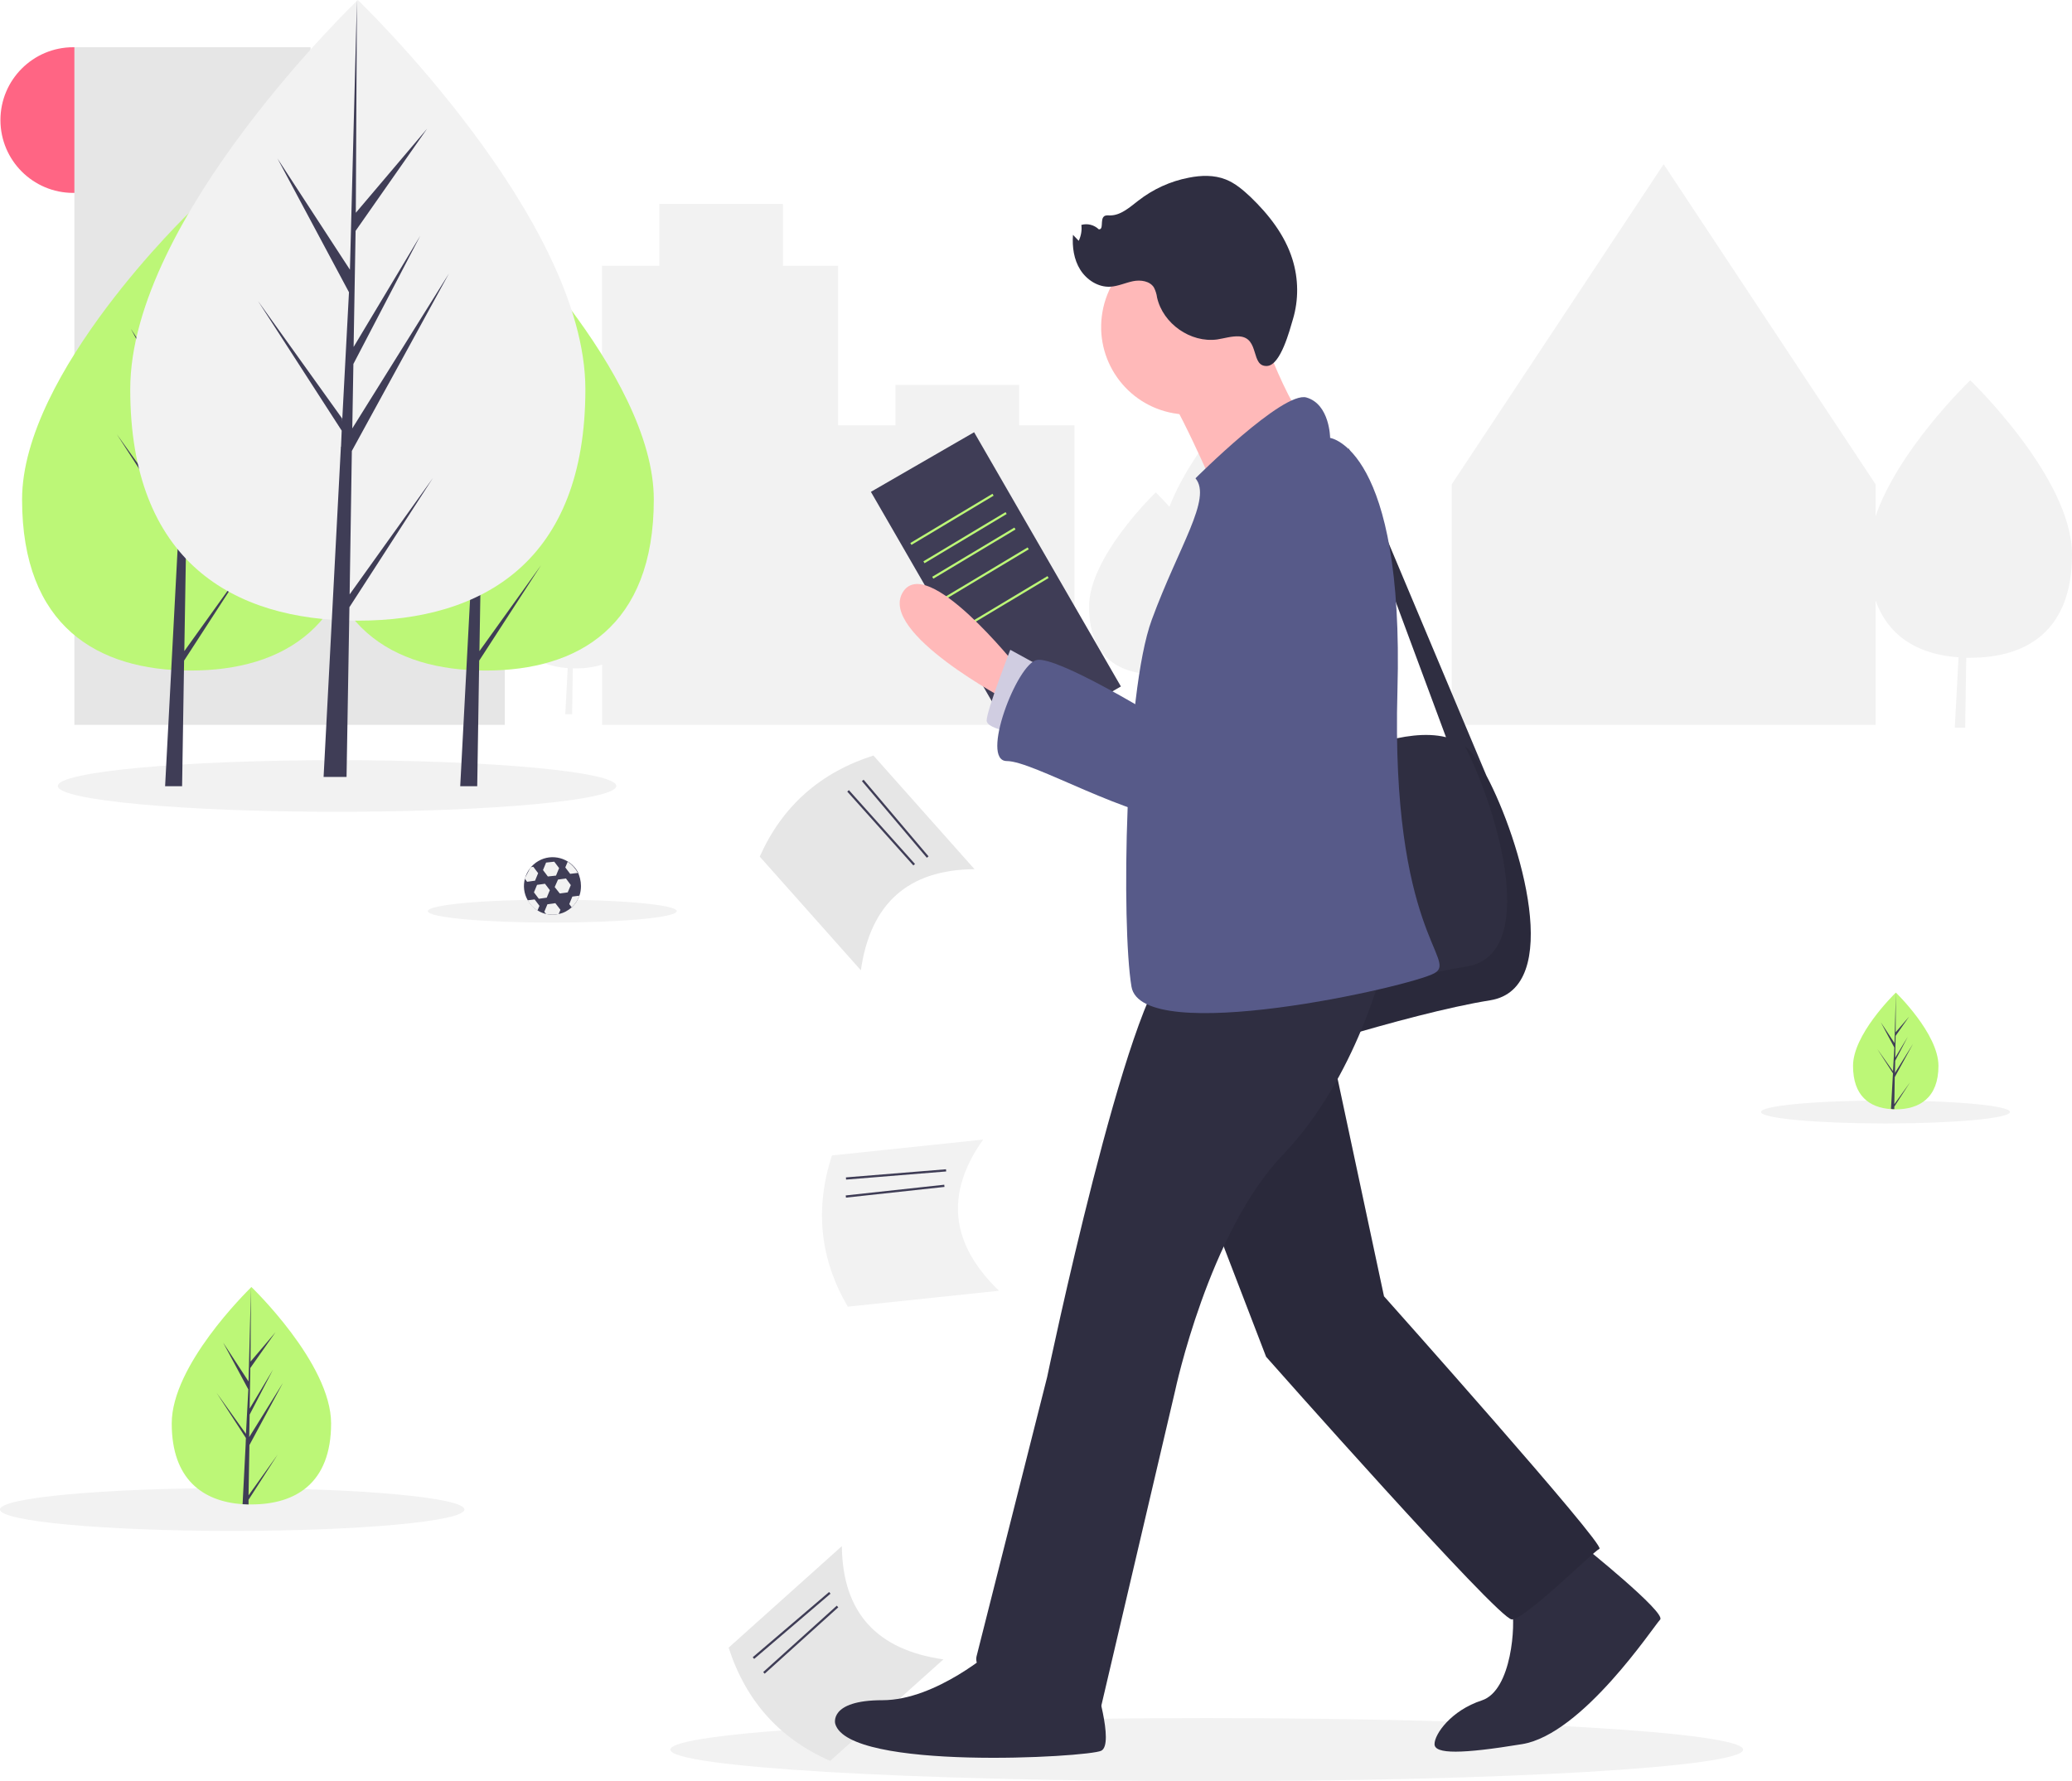
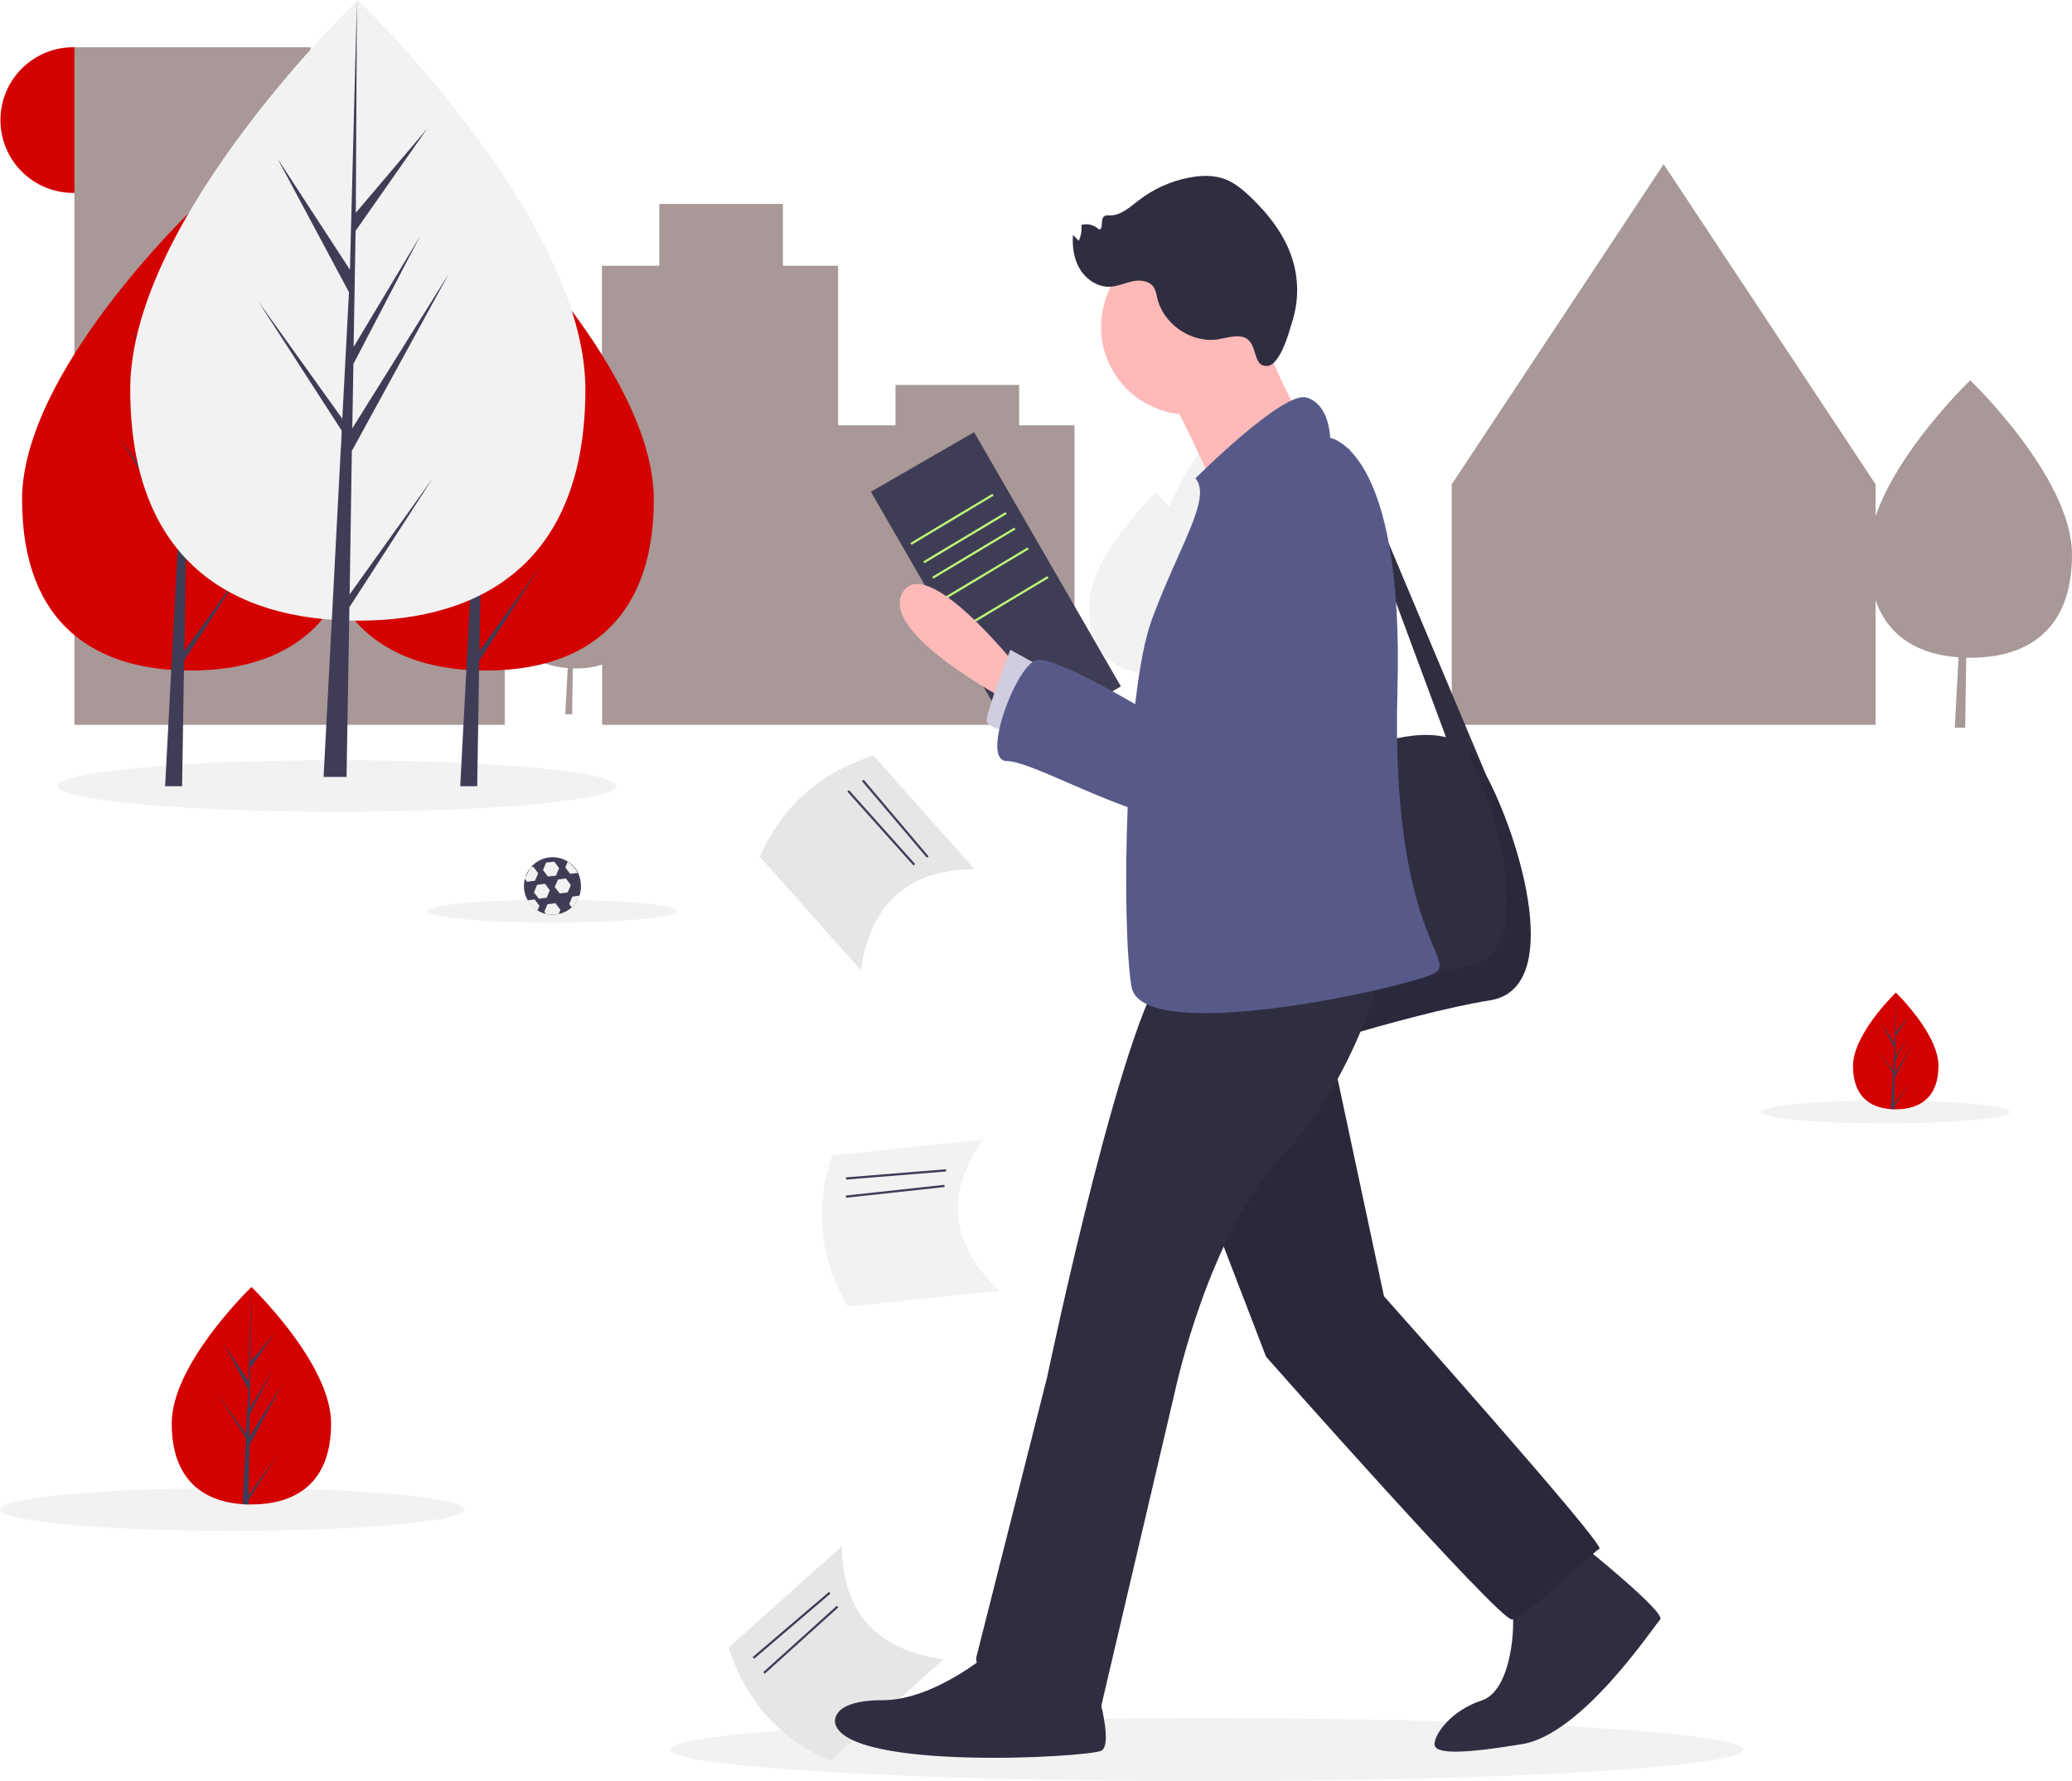
<svg xmlns="http://www.w3.org/2000/svg" version="1.1" id="a07b0c17-3700-4c07-9cd3-d5e614437a2a" x="0px" y="0px" viewBox="0 0 938.7 806.9" style="enable-background:new 0 0 938.7 806.9;" xml:space="preserve">
  <style type="text/css">
- 	.st0{fill:#FF6584;}
- 	.st1{fill:#E6E6E6;}
+ 	.st0{fill:#D40101;}
+ 	.st1{fill:#A89898;}
	.st2{fill:#F2F2F2;}
- 	.st3{fill:#BCF777;}
- 	.st4{fill:#3F3D56;}
- 	.st5{fill:#2F2E41;}
- 	.st6{fill:#FFB9B9;}
- 	.st7{fill:#D0CDE1;}
- 	.st8{opacity:0.1;enable-background:new    ;}
- 	.st9{fill:#575A89;}
+ 	.st3{fill:#3F3D56;}
+ 	.st4{fill:#E6E6E6;}
+ 	.st5{fill:#BCF777;}
+ 	.st6{fill:#2F2E41;}
+ 	.st7{fill:#FFB9B9;}
+ 	.st8{fill:#D0CDE1;}
+ 	.st9{opacity:0.1;enable-background:new    ;}
+ 	.st10{fill:#575A89;}
</style>
  <circle class="st0" cx="33.2" cy="54.4" r="33" />
  <polygon class="st1" points="200.7,204.4 200.7,191.4 150.7,191.4 150.7,204.4 140.7,204.4 140.7,21.4 33.7,21.4 33.7,328.4   121.7,328.4 140.7,328.4 228.7,328.4 228.7,204.4 " />
-   <path class="st2" d="M571.6,171c0,0-0.1,0.1-0.2,0.2l0-0.2l0,0.2c-2.5,2.5-30.7,30.2-41.6,58.4c-3.6-4-6.2-6.5-6.2-6.5s0,0-0.1,0.1  l0-0.1l0,0.1c-2.1,2-30.1,29.7-30.1,51.6c0,21.2,11.7,29.5,26.8,30.6l-1.1,20.9h3.1l0.3-20.8c0.4,0,0.8,0,1.2,0  c11.1,0,20.8-3.5,26.1-12.6c5.3,2.1,10.9,3.3,16.6,3.7l-1.7,31.9h4.7l0.5-31.7c0.6,0,1.2,0,1.8,0c25.5,0,46.1-12.1,46.1-46.8  S571.6,171,571.6,171z" />
-   <path class="st2" d="M461.7,192.7v-18.3h-56v18.3h-26v-72.3h-25v-28h-56v28h-26v113.5c-3.8-4.7-7.8-9.2-12.1-13.5c0,0,0,0-0.1,0.1  l0-0.1l0,0.1c-2.1,2-30.1,29.7-30.1,51.6c0,21.2,11.7,29.5,26.8,30.6l-1.1,20.9h3.1l0.3-20.8c0.4,0,0.8,0,1.2,0  c4.1,0.1,8.2-0.5,12.1-1.7v27.3h214V192.7H461.7z" />
-   <path class="st2" d="M892.6,172.3c0,0-0.1,0.1-0.2,0.2l0-0.2l0,0.2c-2.6,2.5-32.7,32.2-42.7,61.4v-14.5l-96-145l-96,145v109h192  v-56.4c6.1,17.2,20.4,24.6,37.6,25.8l-1.7,31.9h4.7l0.5-31.7c0.6,0,1.2,0,1.8,0c25.5,0,46.1-12.1,46.1-46.8S892.6,172.3,892.6,172.3  z" />
+   <path class="st2" d="M571.6,171c0,0-0.1,0.1-0.2,0.2V171v0.2c-2.5,2.5-30.7,30.2-41.6,58.4c-3.6-4-6.2-6.5-6.2-6.5s0,0-0.1,0.1v-0.1  v0.1c-2.1,2-30.1,29.7-30.1,51.6c0,21.2,11.7,29.5,26.8,30.6l-1.1,20.9h3.1l0.3-20.8c0.4,0,0.8,0,1.2,0c11.1,0,20.8-3.5,26.1-12.6  c5.3,2.1,10.9,3.3,16.6,3.7l-1.7,31.9h4.7l0.5-31.7c0.6,0,1.2,0,1.8,0c25.5,0,46.1-12.1,46.1-46.8S571.6,171,571.6,171z" />
+   <path class="st1" d="M461.7,192.7v-18.3h-56v18.3h-26v-72.3h-25v-28h-56v28h-26v113.5c-3.8-4.7-7.8-9.2-12.1-13.5c0,0,0,0-0.1,0.1  v-0.1v0.1c-2.1,2-30.1,29.7-30.1,51.6c0,21.2,11.7,29.5,26.8,30.6l-1.1,20.9h3.1l0.3-20.8c0.4,0,0.8,0,1.2,0  c4.1,0.1,8.2-0.5,12.1-1.7v27.3h214V192.7H461.7z" />
+   <path class="st1" d="M892.6,172.3c0,0-0.1,0.1-0.2,0.2v-0.2v0.2c-2.6,2.5-32.7,32.2-42.7,61.4v-14.5l-96-145l-96,145v109h192V272  c6.1,17.2,20.4,24.6,37.6,25.8l-1.7,31.9h4.7l0.5-31.7c0.6,0,1.2,0,1.8,0c25.5,0,46.1-12.1,46.1-46.8S892.6,172.3,892.6,172.3z" />
  <ellipse class="st2" cx="152.7" cy="356.1" rx="126.5" ry="11.7" />
  <ellipse class="st2" cx="854.2" cy="503.8" rx="56.4" ry="5.2" />
  <ellipse class="st2" cx="250.2" cy="412.8" rx="56.4" ry="5.2" />
-   <path class="st3" d="M878.2,482.9c0,14.6-8.7,19.7-19.4,19.7c-0.2,0-0.5,0-0.7,0c-0.5,0-1,0-1.5-0.1c-9.7-0.7-17.1-6-17.1-19.6  c0-14,17.9-31.7,19.3-33.1l0,0c0.1-0.1,0.1-0.1,0.1-0.1S878.2,468.3,878.2,482.9z" />
-   <path class="st4" d="M858.2,500.3l7.1-9.9l-7.1,11l0,1.1c-0.5,0-1,0-1.5-0.1l0.8-14.6l0-0.1l0,0l0.1-1.4l-7.1-11l7.1,10l0,0.3  l0.6-11l-6.1-11.4l6.2,9.4l0.6-22.9l0-0.1v0.1l-0.1,18l6.1-7.1l-6.1,8.7l-0.2,9.9l5.7-9.5l-5.7,10.9l-0.1,5.5l8.2-13.2l-8.3,15.1  L858.2,500.3z" />
+   <path class="st0" d="M878.2,482.9c0,14.6-8.7,19.7-19.4,19.7c-0.2,0-0.5,0-0.7,0c-0.5,0-1,0-1.5-0.1c-9.7-0.7-17.1-6-17.1-19.6  c0-14,17.9-31.7,19.3-33.1l0,0c0.1-0.1,0.1-0.1,0.1-0.1S878.2,468.3,878.2,482.9z" />
+   <path class="st3" d="M858.2,500.3l7.1-9.9l-7.1,11v1.1c-0.5,0-1,0-1.5-0.1l0.8-14.6v-0.1l0,0l0.1-1.4l-7.1-11l7.1,10v0.3l0.6-11  l-6.1-11.4l6.2,9.4l0.6-22.9v-0.1v0.1l-0.1,18l6.1-7.1l-6.1,8.7l-0.2,9.9l5.7-9.5l-5.7,10.9l-0.1,5.5l8.2-13.2l-8.3,15.1  L858.2,500.3z" />
  <ellipse class="st2" cx="105.2" cy="683.9" rx="105.2" ry="9.7" />
-   <path class="st3" d="M150,644.9c0,27.2-16.2,36.7-36.1,36.7c-0.5,0-0.9,0-1.4,0c-0.9,0-1.8-0.1-2.7-0.1c-18-1.3-32-11.3-32-36.6  c0-26.2,33.5-59.2,36-61.7l0,0c0.1-0.1,0.1-0.1,0.1-0.1S150,617.7,150,644.9z" />
-   <path class="st4" d="M112.6,677.5l13.2-18.5l-13.2,20.5l0,2.1c-0.9,0-1.8-0.1-2.7-0.1l1.4-27.2l0-0.2l0,0l0.1-2.6l-13.3-20.5  l13.3,18.6l0,0.5l1.1-20.6l-11.4-21.2l11.5,17.6l1.1-42.6l0-0.1v0.1l-0.2,33.6l11.3-13.3l-11.4,16.2l-0.3,18.4l10.6-17.7l-10.6,20.4  l-0.2,10.2l15.3-24.6L113,654.7L112.6,677.5z" />
-   <path class="st3" d="M296.2,226.3c0,57.4-34.1,77.5-76.2,77.5s-76.2-20.1-76.2-77.5S220,95.8,220,95.8S296.2,168.9,296.2,226.3z" />
-   <polygon class="st4" points="217.2,295 218,247 250.5,187.5 218.1,239.4 218.5,217.8 240.9,174.8 218.6,212.1 218.6,212.1   219.2,173.2 243.2,139 219.3,167.1 219.7,95.8 217.2,190.2 217.4,186.3 193,149 217,193.8 214.8,237.2 214.7,236 186.6,196.7   214.6,240.1 214.3,245.5 214.3,245.6 214.3,246.1 208.5,356.2 216.2,356.2 217.1,299.3 245.1,256.1 " />
-   <path class="st3" d="M162.5,226.3c0,57.4-34.1,77.5-76.2,77.5S10,283.8,10,226.3S86.3,95.8,86.3,95.8S162.5,168.9,162.5,226.3z" />
-   <polygon class="st4" points="83.5,295 84.3,247 116.8,187.5 84.4,239.4 84.8,217.8 107.2,174.8 84.8,212.1 84.8,212.1 85.5,173.2   109.5,139 85.6,167.1 86,95.8 83.5,190.2 83.7,186.3 59.3,149 83.3,193.8 81,237.2 81,236 52.9,196.7 80.9,240.1 80.6,245.5   80.5,245.6 80.6,246.1 74.8,356.2 82.5,356.2 83.4,299.3 111.4,256.1 " />
+   <path class="st0" d="M150,644.9c0,27.2-16.2,36.7-36.1,36.7c-0.5,0-0.9,0-1.4,0c-0.9,0-1.8-0.1-2.7-0.1c-18-1.3-32-11.3-32-36.6  c0-26.2,33.5-59.2,36-61.7l0,0c0.1-0.1,0.1-0.1,0.1-0.1S150,617.7,150,644.9z" />
+   <path class="st3" d="M112.6,677.5l13.2-18.5l-13.2,20.5v2.1c-0.9,0-1.8-0.1-2.7-0.1l1.4-27.2v-0.2l0,0l0.1-2.6L98.1,631l13.3,18.6  v0.5l1.1-20.6l-11.4-21.2l11.5,17.6l1.1-42.6v-0.1v0.1l-0.2,33.6l11.3-13.3l-11.4,16.2l-0.3,18.4l10.6-17.7l-10.6,20.4l-0.2,10.2  l15.3-24.6L113,654.7L112.6,677.5z" />
+   <path class="st0" d="M296.2,226.3c0,57.4-34.1,77.5-76.2,77.5s-76.2-20.1-76.2-77.5S220,95.8,220,95.8S296.2,168.9,296.2,226.3z" />
+   <polygon class="st3" points="217.2,295 218,247 250.5,187.5 218.1,239.4 218.5,217.8 240.9,174.8 218.6,212.1 218.6,212.1   219.2,173.2 243.2,139 219.3,167.1 219.7,95.8 217.2,190.2 217.4,186.3 193,149 217,193.8 214.8,237.2 214.7,236 186.6,196.7   214.6,240.1 214.3,245.5 214.3,245.6 214.3,246.1 208.5,356.2 216.2,356.2 217.1,299.3 245.1,256.1 " />
+   <path class="st0" d="M162.5,226.3c0,57.4-34.1,77.5-76.2,77.5S10,283.8,10,226.3S86.3,95.8,86.3,95.8S162.5,168.9,162.5,226.3z" />
+   <polygon class="st3" points="83.5,295 84.3,247 116.8,187.5 84.4,239.4 84.8,217.8 107.2,174.8 84.8,212.1 84.8,212.1 85.5,173.2   109.5,139 85.6,167.1 86,95.8 83.5,190.2 83.7,186.3 59.3,149 83.3,193.8 81,237.2 81,236 52.9,196.7 80.9,240.1 80.6,245.5   80.5,245.6 80.6,246.1 74.8,356.2 82.5,356.2 83.4,299.3 111.4,256.1 " />
  <path class="st2" d="M265.2,176.4c0,77.7-46.2,104.8-103.1,104.8S59,254.1,59,176.4S162.1,0,162.1,0S265.2,98.8,265.2,176.4z" />
-   <polygon class="st4" points="158.4,269.3 159.4,204.3 203.4,123.9 159.6,194.1 160.1,164.9 190.4,106.8 160.2,157.2 160.2,157.2   161.1,104.6 193.5,58.3 161.2,96.4 161.7,0 158.4,127.6 158.6,122.3 125.7,71.8 158.1,132.4 155,191.1 155,189.6 116.9,136.4   154.8,195.1 154.5,202.4 154.4,202.5 154.4,203.1 146.6,352 157,352 158.3,275.1 196.1,216.6 " />
-   <path class="st4" d="M263.2,401.4c0,1.5-0.2,3-0.7,4.4c-0.7,2-1.9,3.8-3.5,5.3c-1.7,1.5-3.7,2.6-5.9,3c-0.9,0.2-1.9,0.3-2.8,0.3  c-2.4,0-4.7-0.6-6.7-1.9c-1.9-1.1-3.4-2.7-4.5-4.6c-3.6-6.2-1.4-14.2,4.8-17.8c6.2-3.6,14.2-1.4,17.8,4.8  C262.6,396.9,263.2,399.1,263.2,401.4L263.2,401.4z" />
+   <polygon class="st3" points="158.4,269.3 159.4,204.3 203.4,123.9 159.6,194.1 160.1,164.9 190.4,106.8 160.2,157.2 160.2,157.2   161.1,104.6 193.5,58.3 161.2,96.4 161.7,0 158.4,127.6 158.6,122.3 125.7,71.8 158.1,132.4 155,191.1 155,189.6 116.9,136.4   154.8,195.1 154.5,202.4 154.4,202.5 154.4,203.1 146.6,352 157,352 158.3,275.1 196.1,216.6 " />
+   <path class="st3" d="M263.2,401.4c0,1.5-0.2,3-0.7,4.4c-0.7,2-1.9,3.8-3.5,5.3c-1.7,1.5-3.7,2.6-5.9,3c-0.9,0.2-1.9,0.3-2.8,0.3  c-2.4,0-4.7-0.6-6.7-1.9c-1.9-1.1-3.4-2.7-4.5-4.6c-3.6-6.2-1.4-14.2,4.8-17.8c6.2-3.6,14.2-1.4,17.8,4.8  C262.6,396.9,263.2,399.1,263.2,401.4L263.2,401.4z" />
  <polygon class="st2" points="240.4,392.9 241.6,392.7 243.8,395.6 242.4,399 238.8,399.5 237.7,398 " />
  <polygon class="st2" points="247.7,406.7 244.1,407.2 241.9,404.3 243.3,400.9 246.9,400.4 249.1,403.3 " />
  <path class="st2" d="M244.4,410.4l-0.9,2.1c-1.9-1.1-3.4-2.7-4.5-4.6l3.2-0.4L244.4,410.4z" />
  <polygon class="st2" points="251.9,396.7 248.2,397.1 246,394.2 247.4,390.8 251.1,390.4 253.3,393.3 " />
  <polygon class="st2" points="257.2,404.3 253.6,404.8 251.3,401.9 252.8,398.5 256.4,398 258.6,401 " />
  <path class="st2" d="M253.9,412.2l-0.8,1.9c-0.9,0.2-1.9,0.3-2.8,0.3c-1,0-1.9-0.1-2.9-0.3l-0.8-1l1.4-3.4l3.6-0.5L253.9,412.2z" />
  <path class="st2" d="M261.8,395.5l-3.5,0.4l-2.2-2.9l1.1-2.6C259.1,391.7,260.7,393.4,261.8,395.5z" />
  <path class="st2" d="M262.5,405.8c-0.7,2-1.9,3.8-3.5,5.3l-1.1-1.5l1.4-3.4L262.5,405.8z" />
  <ellipse class="st2" cx="546.7" cy="792.7" rx="243" ry="14.3" />
-   <path class="st1" d="M427.4,751.8l-51.3,46c-23-10.1-38.2-27.2-46-51.3l51.3-46C381.7,730.7,397.3,747.5,427.4,751.8z" />
-   <rect x="335.9" y="735.9" transform="matrix(0.7604 -0.6494 0.6494 0.7604 -392.2974 409.3854)" class="st4" width="45.5" height="1" />
-   <rect x="340.3" y="742.3" transform="matrix(0.7425 -0.6699 0.6699 0.7425 -404.1808 434.3639)" class="st4" width="44.9" height="1" />
+   <path class="st4" d="M427.4,751.8l-51.3,46c-23-10.1-38.2-27.2-46-51.3l51.3-46C381.7,730.7,397.3,747.5,427.4,751.8z" />
+   <rect x="335.9" y="735.9" transform="matrix(0.7604 -0.6494 0.6494 0.7604 -392.3391 409.3382)" class="st3" width="45.5" height="1" />
+   <rect x="340.3" y="742.4" transform="matrix(0.7425 -0.6699 0.6699 0.7425 -404.2206 434.3192)" class="st3" width="44.9" height="1" />
  <path class="st2" d="M452.6,584.8l-68.5,7.2c-12.7-21.6-15-44.5-7.2-68.5l68.5-7.2C427.9,541,430.7,563.7,452.6,584.8z" />
-   <rect x="383.2" y="531.6" transform="matrix(0.9967 -8.091706e-02 8.091706e-02 0.9967 -41.723 34.5948)" class="st4" width="45.5" height="1" />
-   <rect x="383.1" y="539.2" transform="matrix(0.9941 -0.108 0.108 0.9941 -55.9255 46.9616)" class="st4" width="44.9" height="1" />
-   <path class="st1" d="M390,439.6l-45.8-51.5c10.2-22.9,27.4-38.1,51.5-45.8l45.8,51.5C411.2,394,394.3,409.6,390,439.6z" />
-   <rect x="405.1" y="348.2" transform="matrix(0.763 -0.6464 0.6464 0.763 -143.6782 350.0919)" class="st4" width="1" height="45.5" />
-   <rect x="398.7" y="352.6" transform="matrix(0.7452 -0.6669 0.6669 0.7452 -148.4165 361.7805)" class="st4" width="1" height="44.9" />
-   <rect x="424.2" y="200.4" transform="matrix(0.866 -0.5 0.5 0.866 -73.0067 261.3844)" class="st4" width="54" height="133" />
-   <rect x="409.6" y="234.8" transform="matrix(0.8578 -0.5139 0.5139 0.8578 -59.6084 255.0965)" class="st3" width="43.4" height="1" />
-   <rect x="415.5" y="243.1" transform="matrix(0.8578 -0.5139 0.5139 0.8578 -63.0151 259.3146)" class="st3" width="43.4" height="1" />
-   <rect x="419.5" y="250.1" transform="matrix(0.8578 -0.5139 0.5139 0.8578 -66.0439 262.3654)" class="st3" width="43.4" height="1" />
-   <rect x="425.5" y="259.1" transform="matrix(0.8578 -0.5139 0.5139 0.8578 -69.8162 266.7284)" class="st3" width="43.4" height="1" />
-   <rect x="434.5" y="272.1" transform="matrix(0.8578 -0.5139 0.5139 0.8578 -75.2178 273.2018)" class="st3" width="43.4" height="1" />
-   <path class="st5" d="M611,341.8c0,0,25.7-12.4,44.1-7.8L611,215.2V203l62.4,148.4l0,0c15.6,29.4,35.3,96.4,1.7,101.8  c-38.1,6.1-106.8,29-106.8,29L553,349.4L611,341.8z" />
-   <path class="st6" d="M460.8,302.1c0,0-41.2-51.9-51.9-33.6s47.9,49.1,47.9,49.1L460.8,302.1z" />
-   <path class="st7" d="M474.5,303.6l-16.8-9.2c0,0-10.7,27.5-10.7,32s16.8,6.1,16.8,6.1L474.5,303.6z" />
-   <ellipse transform="matrix(0.1735 -0.9848 0.9848 0.1735 299.2855 652.7563)" class="st6" cx="538.5" cy="148.1" rx="39.7" ry="39.7" />
-   <path class="st6" d="M569.1,143.5c0,0,16.8,50.3,29,53.4s-47.3,25.9-47.3,25.9s-18.3-42.7-27.5-53.4S569.1,143.5,569.1,143.5z" />
-   <path class="st8" d="M664.4,437.9c32.9-5.3,14.7-69.5-0.7-99.8c1.4,1.1,2.6,2.3,3.7,3.7c15.3,19.8,45.8,105.2,7.6,111.3  s-106.8,29-106.8,29l-2.1-18.1C585.8,457.7,634.5,442.6,664.4,437.9z" />
-   <path class="st5" d="M717,700.2c0,0,38.1,30.5,35.1,33.6s-35.1,51.9-62.5,56.4s-39.7,4.6-39.7,0s7.6-15.3,21.4-19.8  s15.3-35.1,13.7-41.2S717,700.2,717,700.2z" />
-   <path class="st5" d="M602.6,472.9L627,587.3c0,0,100.7,112.9,97.6,114.4s-33.6,32-39.7,32s-111.3-119-111.3-119l-38.1-99.1  L602.6,472.9z" />
-   <path class="st8" d="M602.6,472.9L627,587.3c0,0,100.7,112.9,97.6,114.4s-33.6,32-39.7,32s-111.3-119-111.3-119l-38.1-99.1  L602.6,472.9z" />
-   <path class="st5" d="M627,436.3c0,0-12.2,51.9-45.8,86.9S532.4,630,532.4,630l-33.6,143.4c0,0-59.5-7.6-56.4-22.9l32-126.6  c0,0,36.6-175.4,56.4-187.6S627,436.3,627,436.3z" />
-   <path class="st5" d="M495.8,761.2c0,0,9.2,29,3.1,32s-114.4,9.2-120.5-12.2c0,0-3.1-10.7,21.4-10.7c24.4,0,50.3-22.9,50.3-22.9  L495.8,761.2z" />
-   <path class="st9" d="M541.6,216.7c0,0,39.7-39.7,50.3-36.6s10.7,18.3,10.7,18.3s33.6,4.6,30.5,114.4s27.5,122,16.8,128.1  s-132.7,33.6-137.3,6.1s-3.1-132.7,9.2-166.2S549.2,225.9,541.6,216.7z" />
-   <path class="st9" d="M591.9,225.9c0,0,45.8,21.4,19.8,62.5s-45.8,85.4-73.2,83.9s-70.2-27.5-82.4-27.5s4.6-44.2,13.7-45.8  s51.9,24.4,51.9,24.4S537,219.8,591.9,225.9z" />
-   <path class="st5" d="M561.4,152.4c-3.4-0.2-6.7,0.9-10,1.4c-12,1.6-24.5-7.1-27.2-19c-0.2-1.6-0.7-3.1-1.4-4.5  c-1.8-3-6.1-3.6-9.5-2.9s-6.8,2.3-10.3,2.5c-5.5,0.3-10.7-3.1-13.6-7.7s-3.7-10.3-3.3-15.8l2.6,2.7c1.1-2.3,1.5-4.8,1.2-7.2  c2.8-0.8,5.8,0,7.9,2c2.3,0.2,0.6-4.3,2.3-5.8c0.7-0.7,1.8-0.5,2.8-0.5c4.9,0,8.9-3.7,12.8-6.7c6.7-5.2,14.5-8.8,22.9-10.4  c5.5-1.1,11.4-1.3,16.7,0.8c4.3,1.7,7.9,4.8,11.3,8c8.2,7.9,15.5,17.2,18.9,28.1c2.8,8.9,2.9,18.5,0.2,27.4  c-1.4,4.7-5.5,20.6-11.6,21C566.4,166.3,570.9,153,561.4,152.4z" />
+   <rect x="383.2" y="531.6" transform="matrix(0.9967 -8.091874e-02 8.091874e-02 0.9967 -41.7249 34.5933)" class="st3" width="45.5" height="1" />
+   <rect x="383.1" y="539.2" transform="matrix(0.9942 -0.108 0.108 0.9942 -55.916 46.9553)" class="st3" width="44.9" height="1" />
+   <path class="st4" d="M390,439.6l-45.8-51.5c10.2-22.9,27.4-38.1,51.5-45.8l45.8,51.5C411.2,394,394.3,409.6,390,439.6z" />
+   <rect x="405.1" y="348.2" transform="matrix(0.763 -0.6464 0.6464 0.763 -143.6579 350.0792)" class="st3" width="1" height="45.5" />
+   <rect x="398.7" y="352.6" transform="matrix(0.7452 -0.6669 0.6669 0.7452 -148.3803 361.7796)" class="st3" width="1" height="44.9" />
+   <rect x="424.2" y="200.4" transform="matrix(0.866 -0.5 0.5 0.866 -73.013 261.3584)" class="st3" width="54" height="133" />
+   <rect x="409.6" y="234.8" transform="matrix(0.8578 -0.5139 0.5139 0.8578 -59.6093 255.0948)" class="st5" width="43.4" height="1" />
+   <rect x="415.5" y="243.1" transform="matrix(0.8578 -0.5139 0.5139 0.8578 -63.0363 259.3179)" class="st5" width="43.4" height="1" />
+   <rect x="419.5" y="250.1" transform="matrix(0.8578 -0.5139 0.5139 0.8578 -66.0651 262.3685)" class="st5" width="43.4" height="1" />
+   <rect x="425.5" y="259.1" transform="matrix(0.8578 -0.5139 0.5139 0.8578 -69.8373 266.7313)" class="st5" width="43.4" height="1" />
+   <rect x="434.5" y="272.1" transform="matrix(0.8578 -0.5139 0.5139 0.8578 -75.2388 273.2043)" class="st5" width="43.4" height="1" />
+   <path class="st6" d="M611,341.8c0,0,25.7-12.4,44.1-7.8L611,215.2V203l62.4,148.4l0,0c15.6,29.4,35.3,96.4,1.7,101.8  c-38.1,6.1-106.8,29-106.8,29L553,349.4L611,341.8z" />
+   <path class="st7" d="M460.8,302.1c0,0-41.2-51.9-51.9-33.6s47.9,49.1,47.9,49.1L460.8,302.1z" />
+   <path class="st8" d="M474.5,303.6l-16.8-9.2c0,0-10.7,27.5-10.7,32s16.8,6.1,16.8,6.1L474.5,303.6z" />
+   <ellipse transform="matrix(0.1735 -0.9848 0.9848 0.1735 299.2301 652.8299)" class="st7" cx="538.6" cy="148.1" rx="39.7" ry="39.7" />
+   <path class="st7" d="M569.1,143.5c0,0,16.8,50.3,29,53.4s-47.3,25.9-47.3,25.9s-18.3-42.7-27.5-53.4S569.1,143.5,569.1,143.5z" />
+   <path class="st9" d="M664.4,437.9c32.9-5.3,14.7-69.5-0.7-99.8c1.4,1.1,2.6,2.3,3.7,3.7c15.3,19.8,45.8,105.2,7.6,111.3  s-106.8,29-106.8,29l-2.1-18.1C585.8,457.7,634.5,442.6,664.4,437.9z" />
+   <path class="st6" d="M717,700.2c0,0,38.1,30.5,35.1,33.6s-35.1,51.9-62.5,56.4s-39.7,4.6-39.7,0s7.6-15.3,21.4-19.8  s15.3-35.1,13.7-41.2S717,700.2,717,700.2z" />
+   <path class="st6" d="M602.6,472.9L627,587.3c0,0,100.7,112.9,97.6,114.4s-33.6,32-39.7,32s-111.3-119-111.3-119l-38.1-99.1  L602.6,472.9z" />
+   <path class="st9" d="M602.6,472.9L627,587.3c0,0,100.7,112.9,97.6,114.4s-33.6,32-39.7,32s-111.3-119-111.3-119l-38.1-99.1  L602.6,472.9z" />
+   <path class="st6" d="M627,436.3c0,0-12.2,51.9-45.8,86.9S532.4,630,532.4,630l-33.6,143.4c0,0-59.5-7.6-56.4-22.9l32-126.6  c0,0,36.6-175.4,56.4-187.6C550.6,424.1,627,436.3,627,436.3z" />
+   <path class="st6" d="M495.8,761.2c0,0,9.2,29,3.1,32s-114.4,9.2-120.5-12.2c0,0-3.1-10.7,21.4-10.7c24.4,0,50.3-22.9,50.3-22.9  L495.8,761.2z" />
+   <path class="st10" d="M541.6,216.7c0,0,39.7-39.7,50.3-36.6s10.7,18.3,10.7,18.3s33.6,4.6,30.5,114.4s27.5,122,16.8,128.1  s-132.7,33.6-137.3,6.1s-3.1-132.7,9.2-166.2C534.1,247.3,549.2,225.9,541.6,216.7z" />
+   <path class="st10" d="M591.9,225.9c0,0,45.8,21.4,19.8,62.5s-45.8,85.4-73.2,83.9s-70.2-27.5-82.4-27.5s4.6-44.2,13.7-45.8  s51.9,24.4,51.9,24.4S537,219.8,591.9,225.9z" />
+   <path class="st6" d="M561.4,152.4c-3.4-0.2-6.7,0.9-10,1.4c-12,1.6-24.5-7.1-27.2-19c-0.2-1.6-0.7-3.1-1.4-4.5  c-1.8-3-6.1-3.6-9.5-2.9c-3.4,0.7-6.8,2.3-10.3,2.5c-5.5,0.3-10.7-3.1-13.6-7.7s-3.7-10.3-3.3-15.8l2.6,2.7c1.1-2.3,1.5-4.8,1.2-7.2  c2.8-0.8,5.8,0,7.9,2c2.3,0.2,0.6-4.3,2.3-5.8c0.7-0.7,1.8-0.5,2.8-0.5c4.9,0,8.9-3.7,12.8-6.7c6.7-5.2,14.5-8.8,22.9-10.4  c5.5-1.1,11.4-1.3,16.7,0.8c4.3,1.7,7.9,4.8,11.3,8c8.2,7.9,15.5,17.2,18.9,28.1c2.8,8.9,2.9,18.5,0.2,27.4  c-1.4,4.7-5.5,20.6-11.6,21C566.4,166.3,570.9,153,561.4,152.4z" />
</svg>
